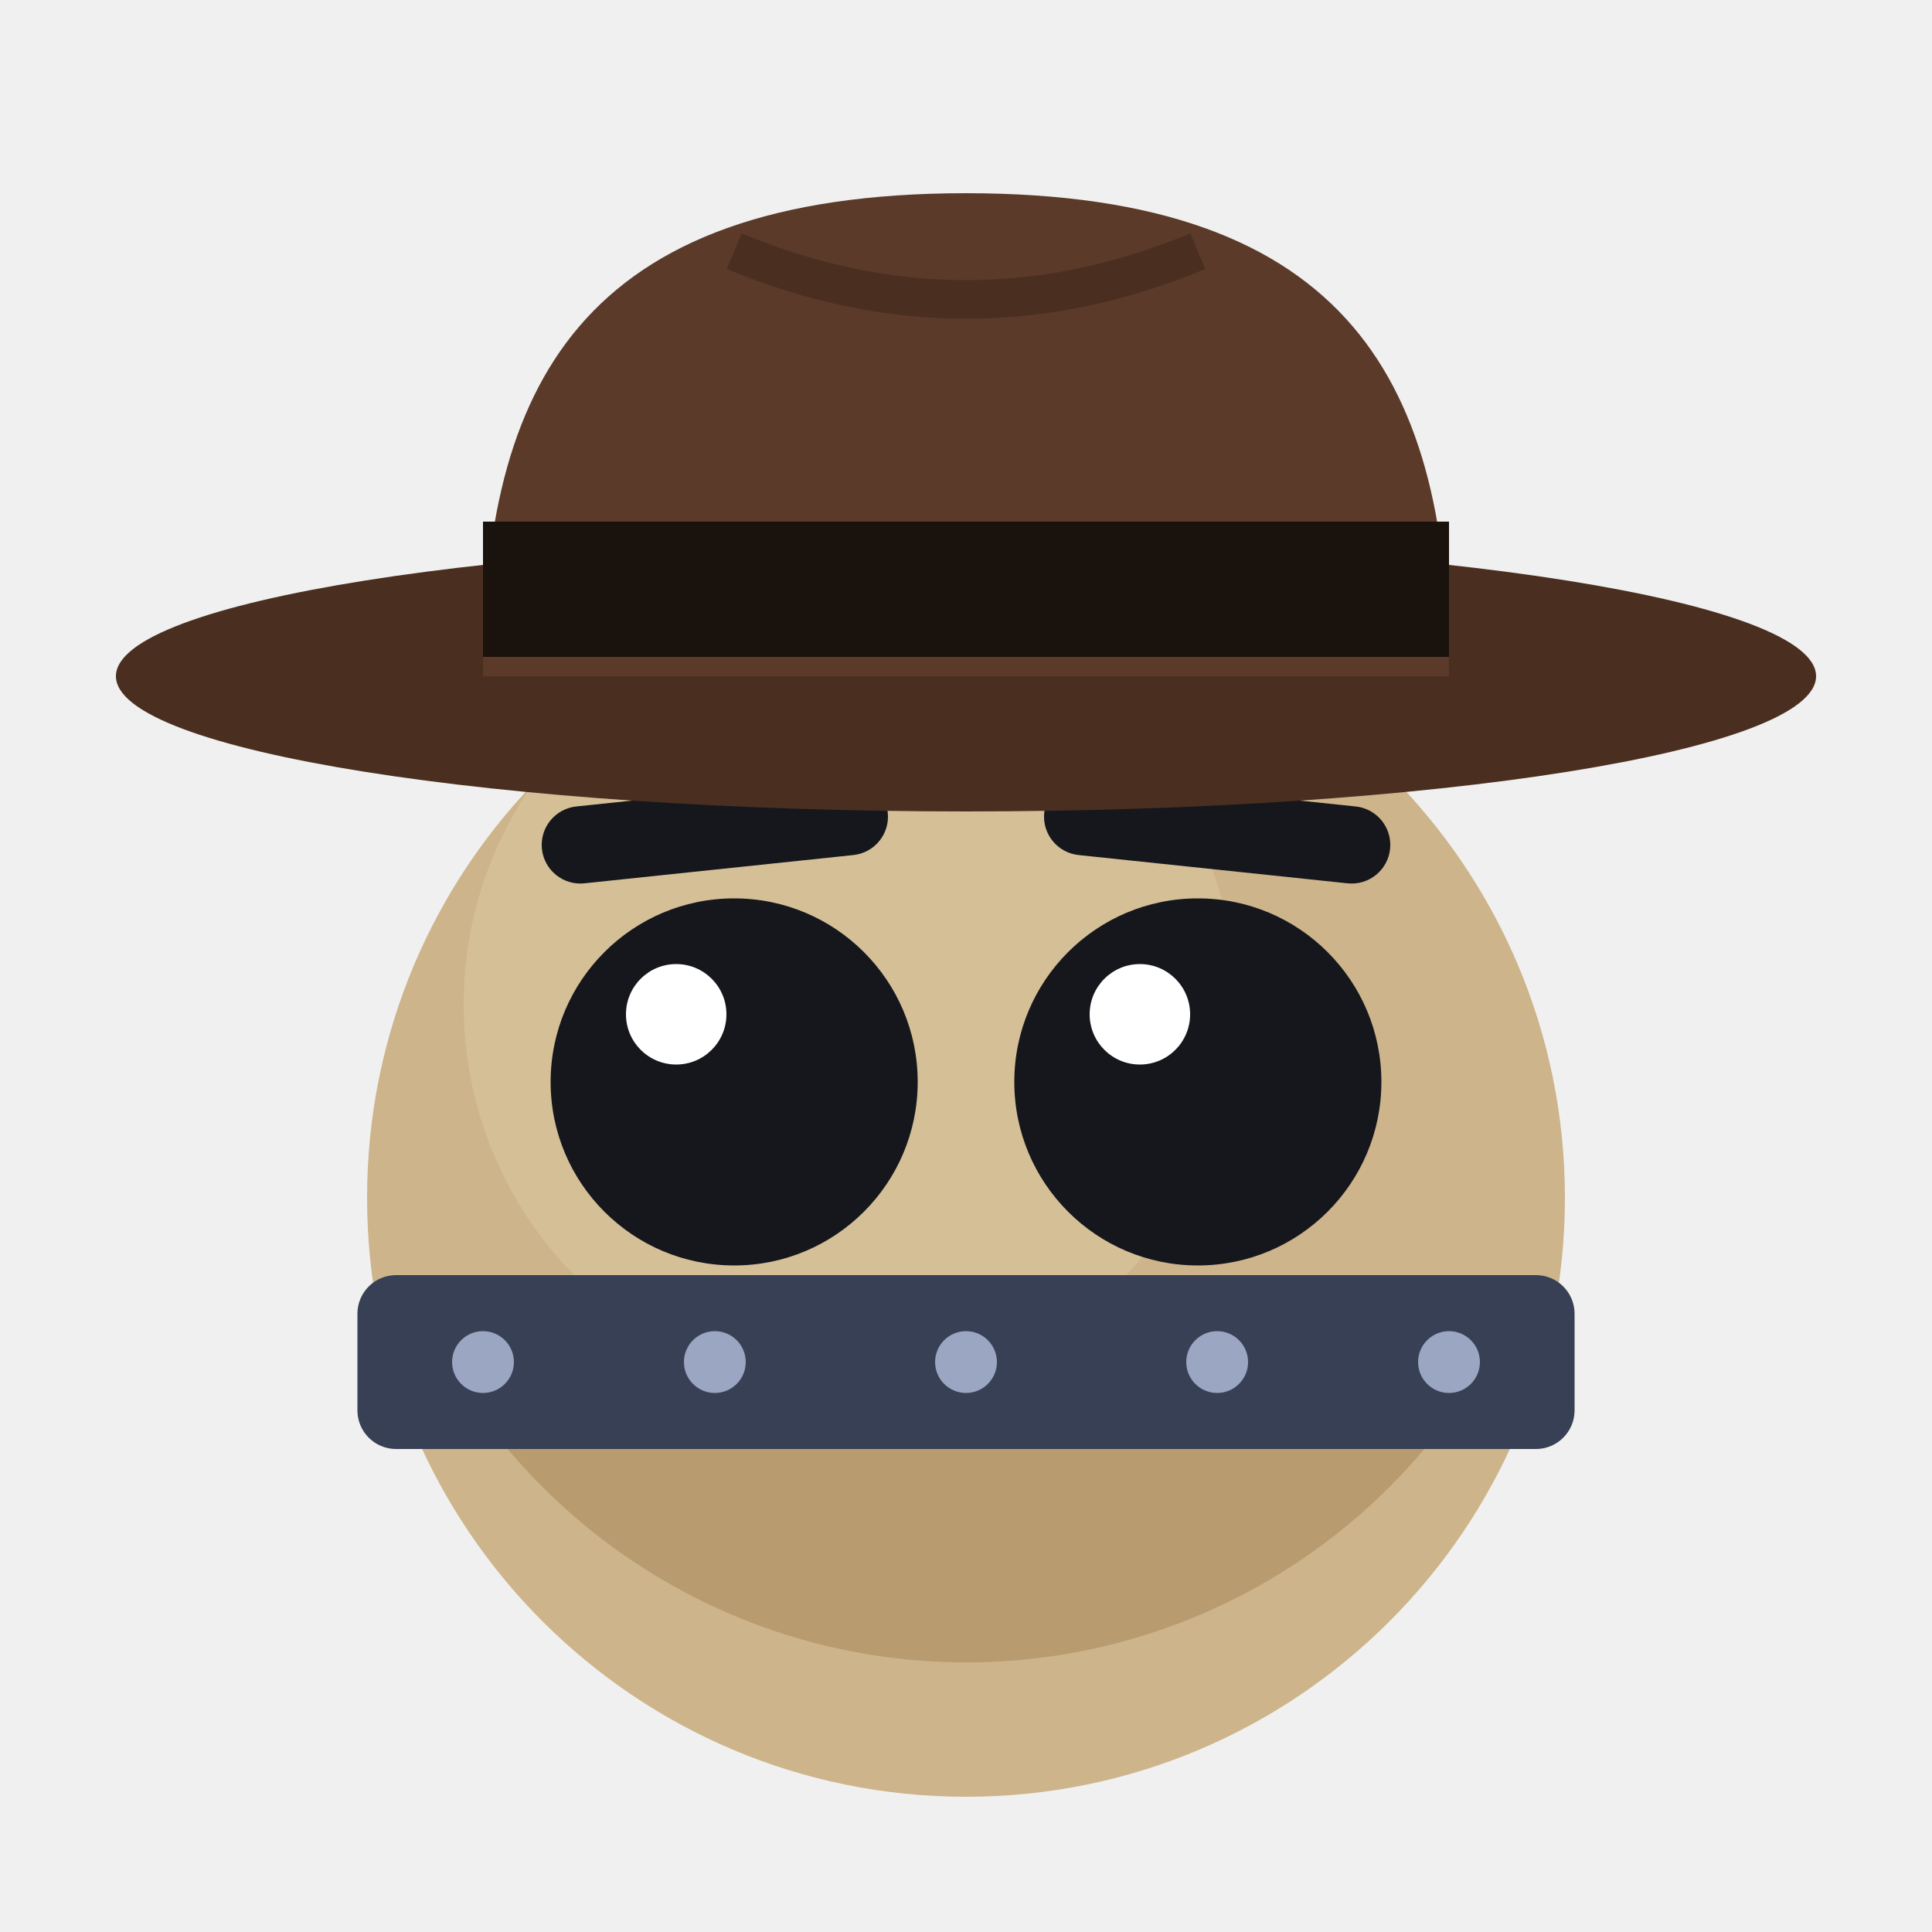
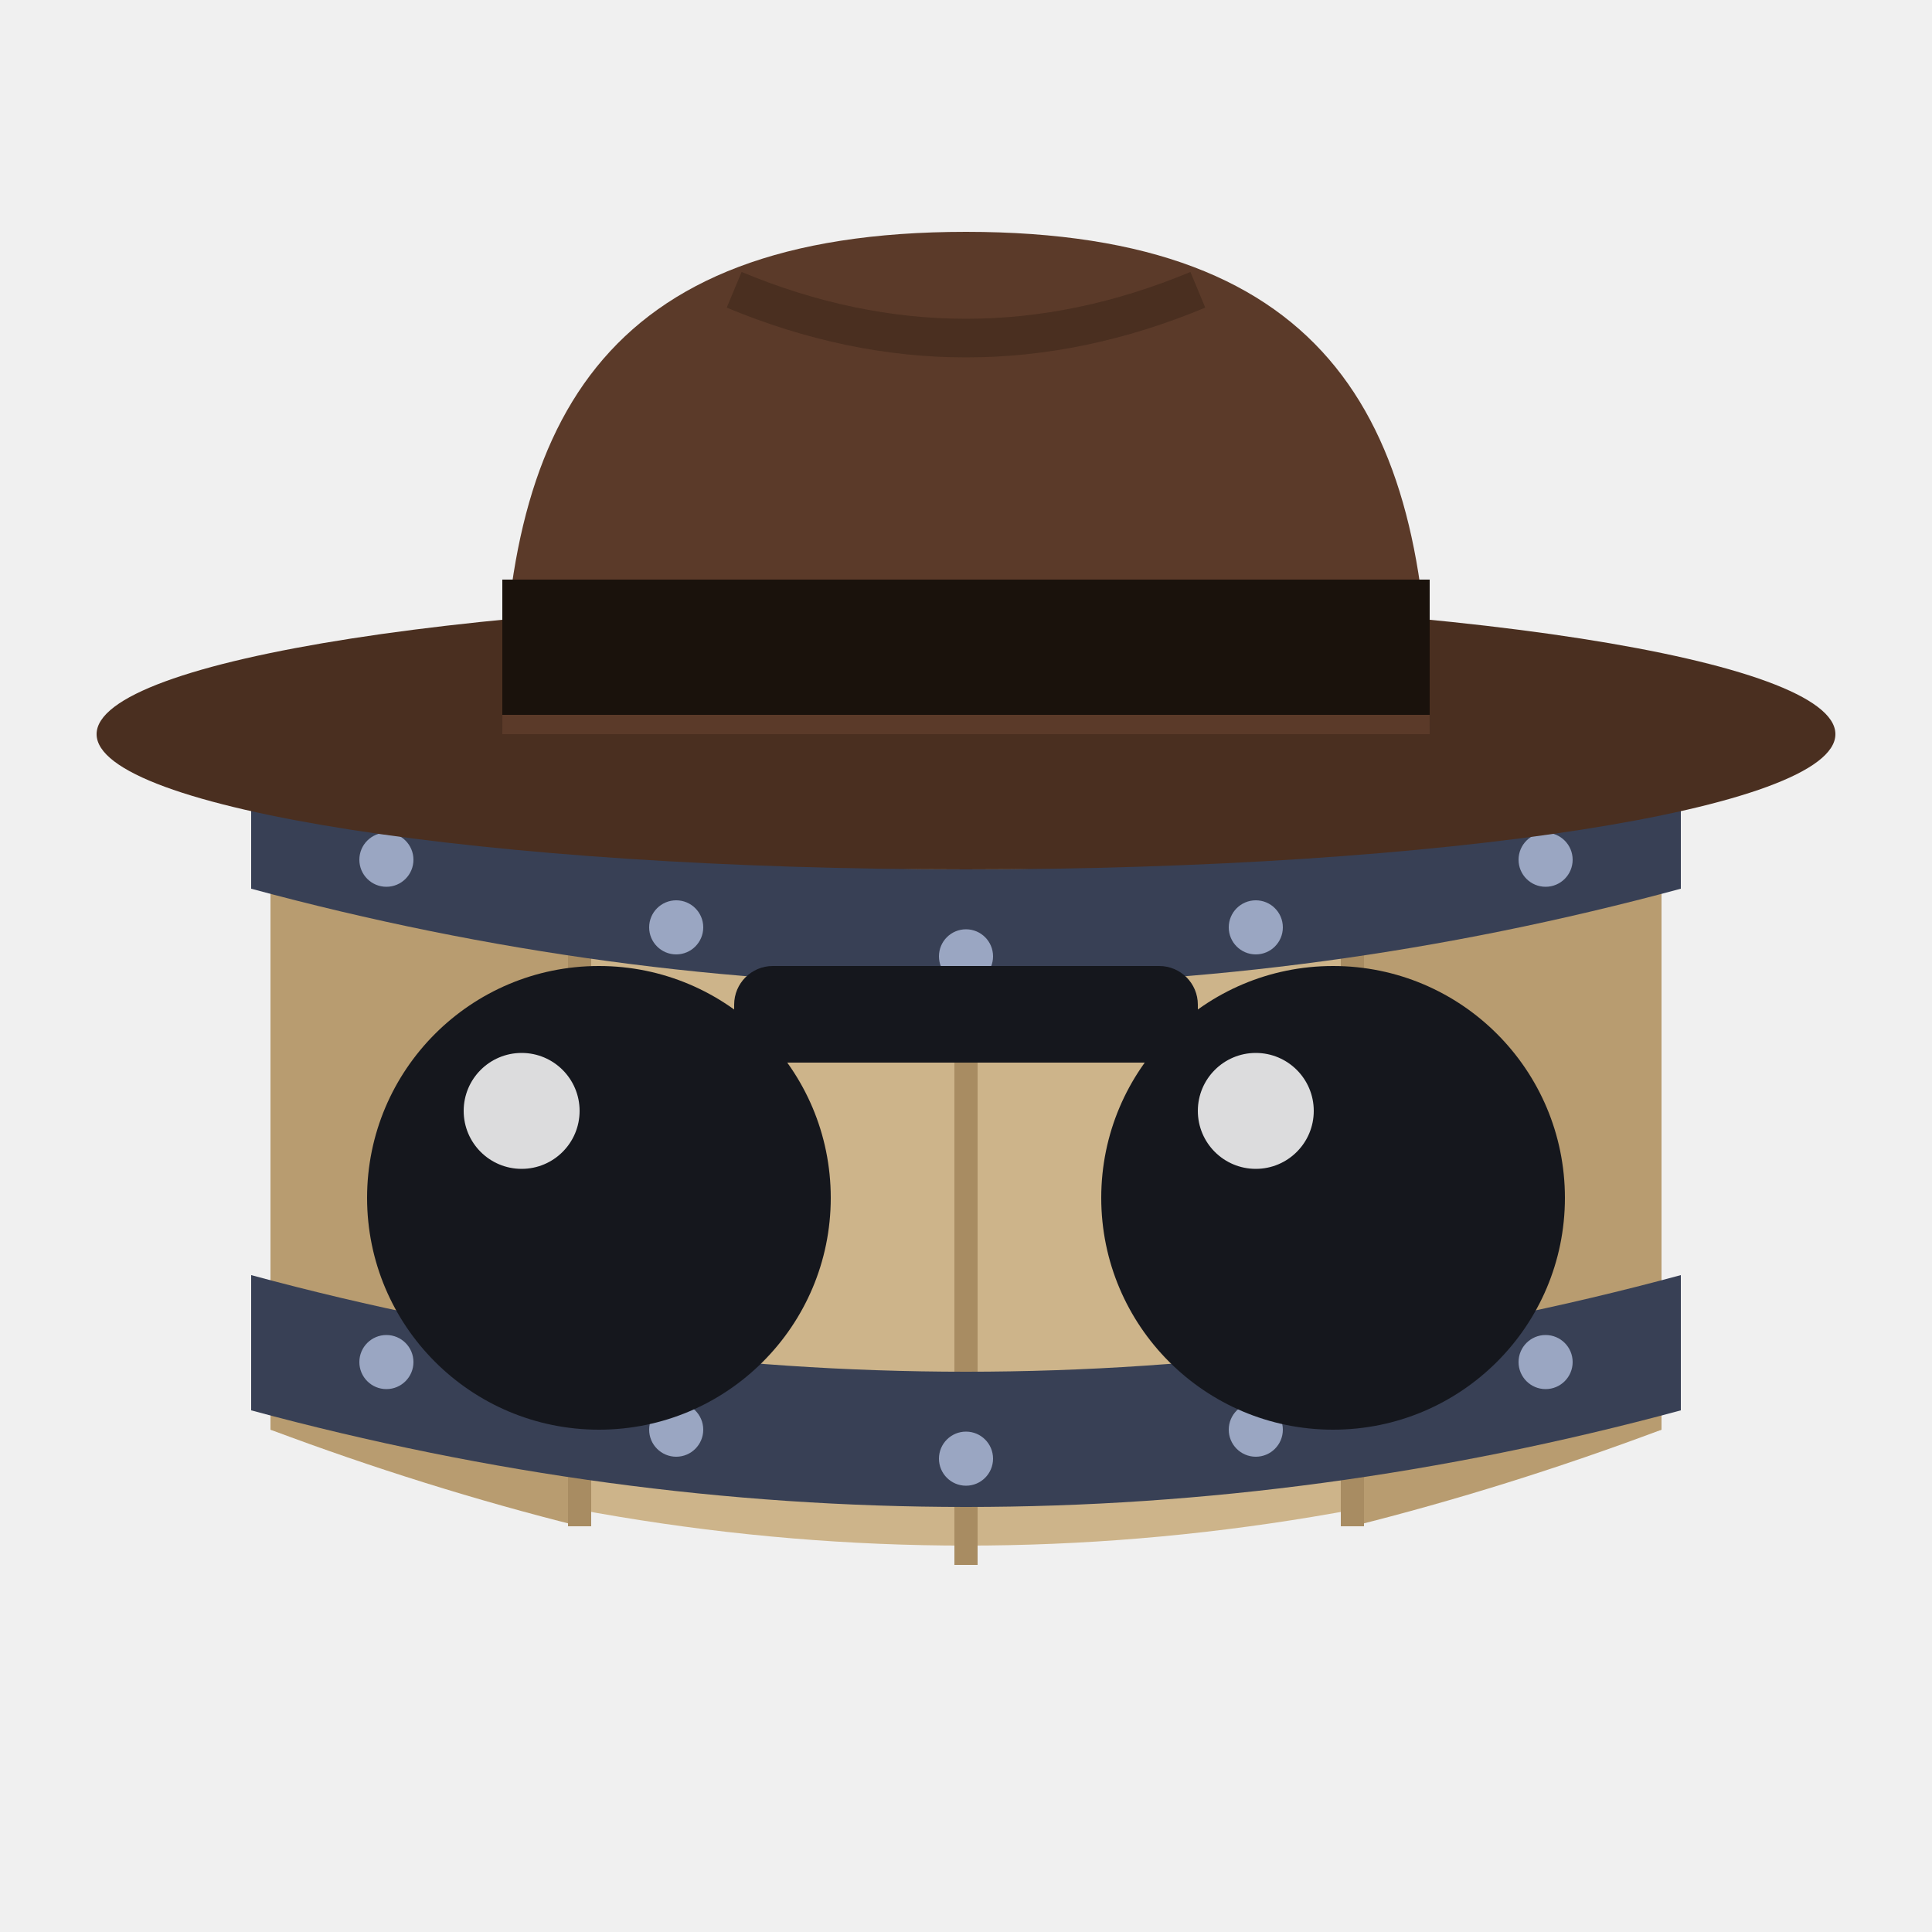
<svg xmlns="http://www.w3.org/2000/svg" viewBox="0 0 100 100">
-   <circle cx="50" cy="62" r="31" fill="#cdb48a" />
-   <path d="M21 66 a31 31 0 0 0 58 0 z" fill="#b89c70" />
-   <circle cx="44" cy="52" r="20" fill="#ddc8a2" opacity=".55" />
-   <rect x="18.5" y="66" width="63" height="9" rx="2" fill="#384055" />
+   <path d="M14 40 L14 74 Q50 86 86 74 L86 40 Z" fill="#cdb48a" />
+   <path d="M14 40 L14 74 Q22 77 30 79 L30 43 Z" fill="#b89c70" />
+   <path d="M70 43 L70 79 Q78 77 86 74 L86 40 Z" fill="#b89c70" />
+   <path d="M30 43 L30 79 M50 45 L50 81 M70 43 L70 79" stroke="#a88c62" stroke-width="1.2" />
+   <path d="M13 40 Q50 50 87 40 L87 46 Q50 56 13 46 Z" fill="#384055" />
+   <path d="M13 66 Q50 76 87 66 L87 73 Q50 83 13 73 Z" fill="#384055" />
  <g fill="#9aa6c2">
-     <circle cx="25" cy="70.5" r="1.6" />
-     <circle cx="37" cy="70.5" r="1.6" />
-     <circle cx="50" cy="70.5" r="1.6" />
-     <circle cx="63" cy="70.5" r="1.6" />
-     <circle cx="75" cy="70.5" r="1.6" />
+     <circle cx="20" cy="44.5" r="1.4" />
+     <circle cx="35" cy="48" r="1.4" />
+     <circle cx="50" cy="49.5" r="1.4" />
+     <circle cx="65" cy="48" r="1.4" />
+     <circle cx="80" cy="44.5" r="1.4" />
+     <circle cx="20" cy="70.5" r="1.4" />
+     <circle cx="35" cy="74" r="1.4" />
+     <circle cx="50" cy="75.5" r="1.4" />
+     <circle cx="65" cy="74" r="1.4" />
+     <circle cx="80" cy="70.5" r="1.4" />
  </g>
-   <circle cx="38" cy="56" r="9.5" fill="#15171d" />
-   <circle cx="62" cy="56" r="9.5" fill="#15171d" />
-   <circle cx="35" cy="52.5" r="2.6" fill="#ffffff" />
-   <circle cx="59" cy="52.5" r="2.6" fill="#ffffff" />
-   <rect x="28" y="41" width="18" height="4" rx="2" fill="#15171d" transform="rotate(-6 37 43)" />
-   <rect x="54" y="41" width="18" height="4" rx="2" fill="#15171d" transform="rotate(6 63 43)" />
-   <ellipse cx="50" cy="35" rx="44" ry="7" fill="#4a2f20" />
-   <path d="M25 35 C25 20 30 10 50 10 C70 10 75 20 75 35 Z" fill="#5b3a29" />
-   <path d="M38 13 Q50 18 62 13" fill="none" stroke="#4a2f20" stroke-width="2" />
-   <rect x="25" y="27" width="50" height="7" fill="#1a120c" />
+   <circle cx="31" cy="62" r="12" fill="#15171d" />
+   <circle cx="69" cy="62" r="12" fill="#15171d" />
+   <circle cx="27" cy="57.5" r="3" fill="#ffffff" opacity=".85" />
+   <circle cx="65" cy="57.5" r="3" fill="#ffffff" opacity=".85" />
+   <rect x="38" y="50" width="24" height="5" rx="2" fill="#15171d" />
+   <ellipse cx="50" cy="38" rx="45" ry="7" fill="#4a2f20" />
+   <path d="M26 38 C26 22 31 12 50 12 C69 12 74 22 74 38 Z" fill="#5b3a29" />
+   <path d="M38 15 Q50 20 62 15" fill="none" stroke="#4a2f20" stroke-width="2" />
+   <rect x="26" y="30" width="48" height="7" fill="#1a120c" />
</svg>
